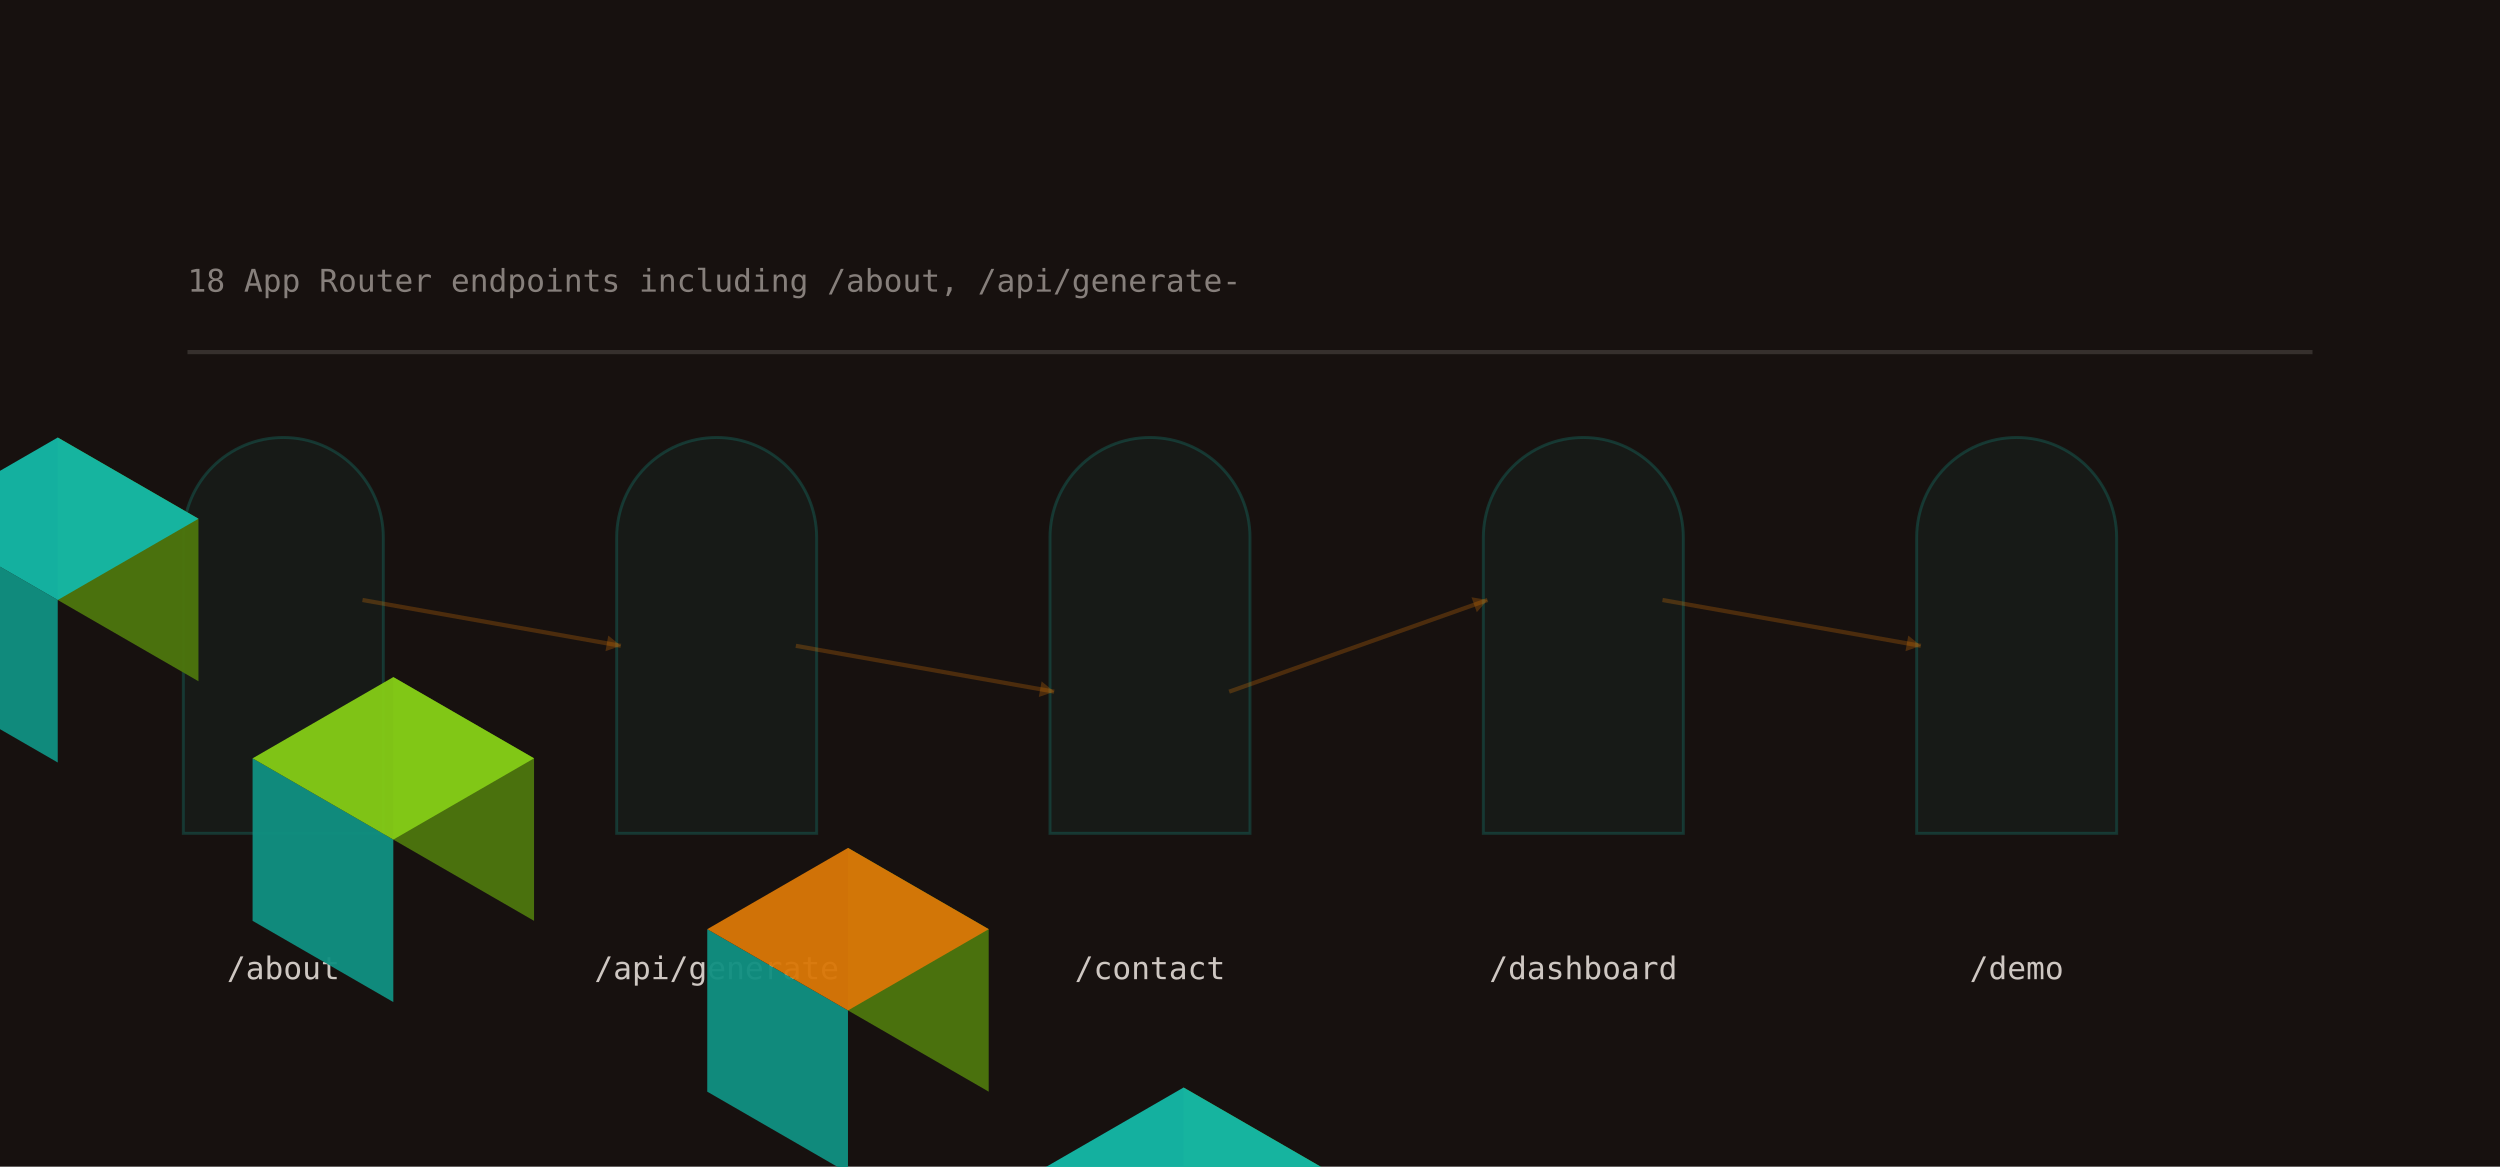
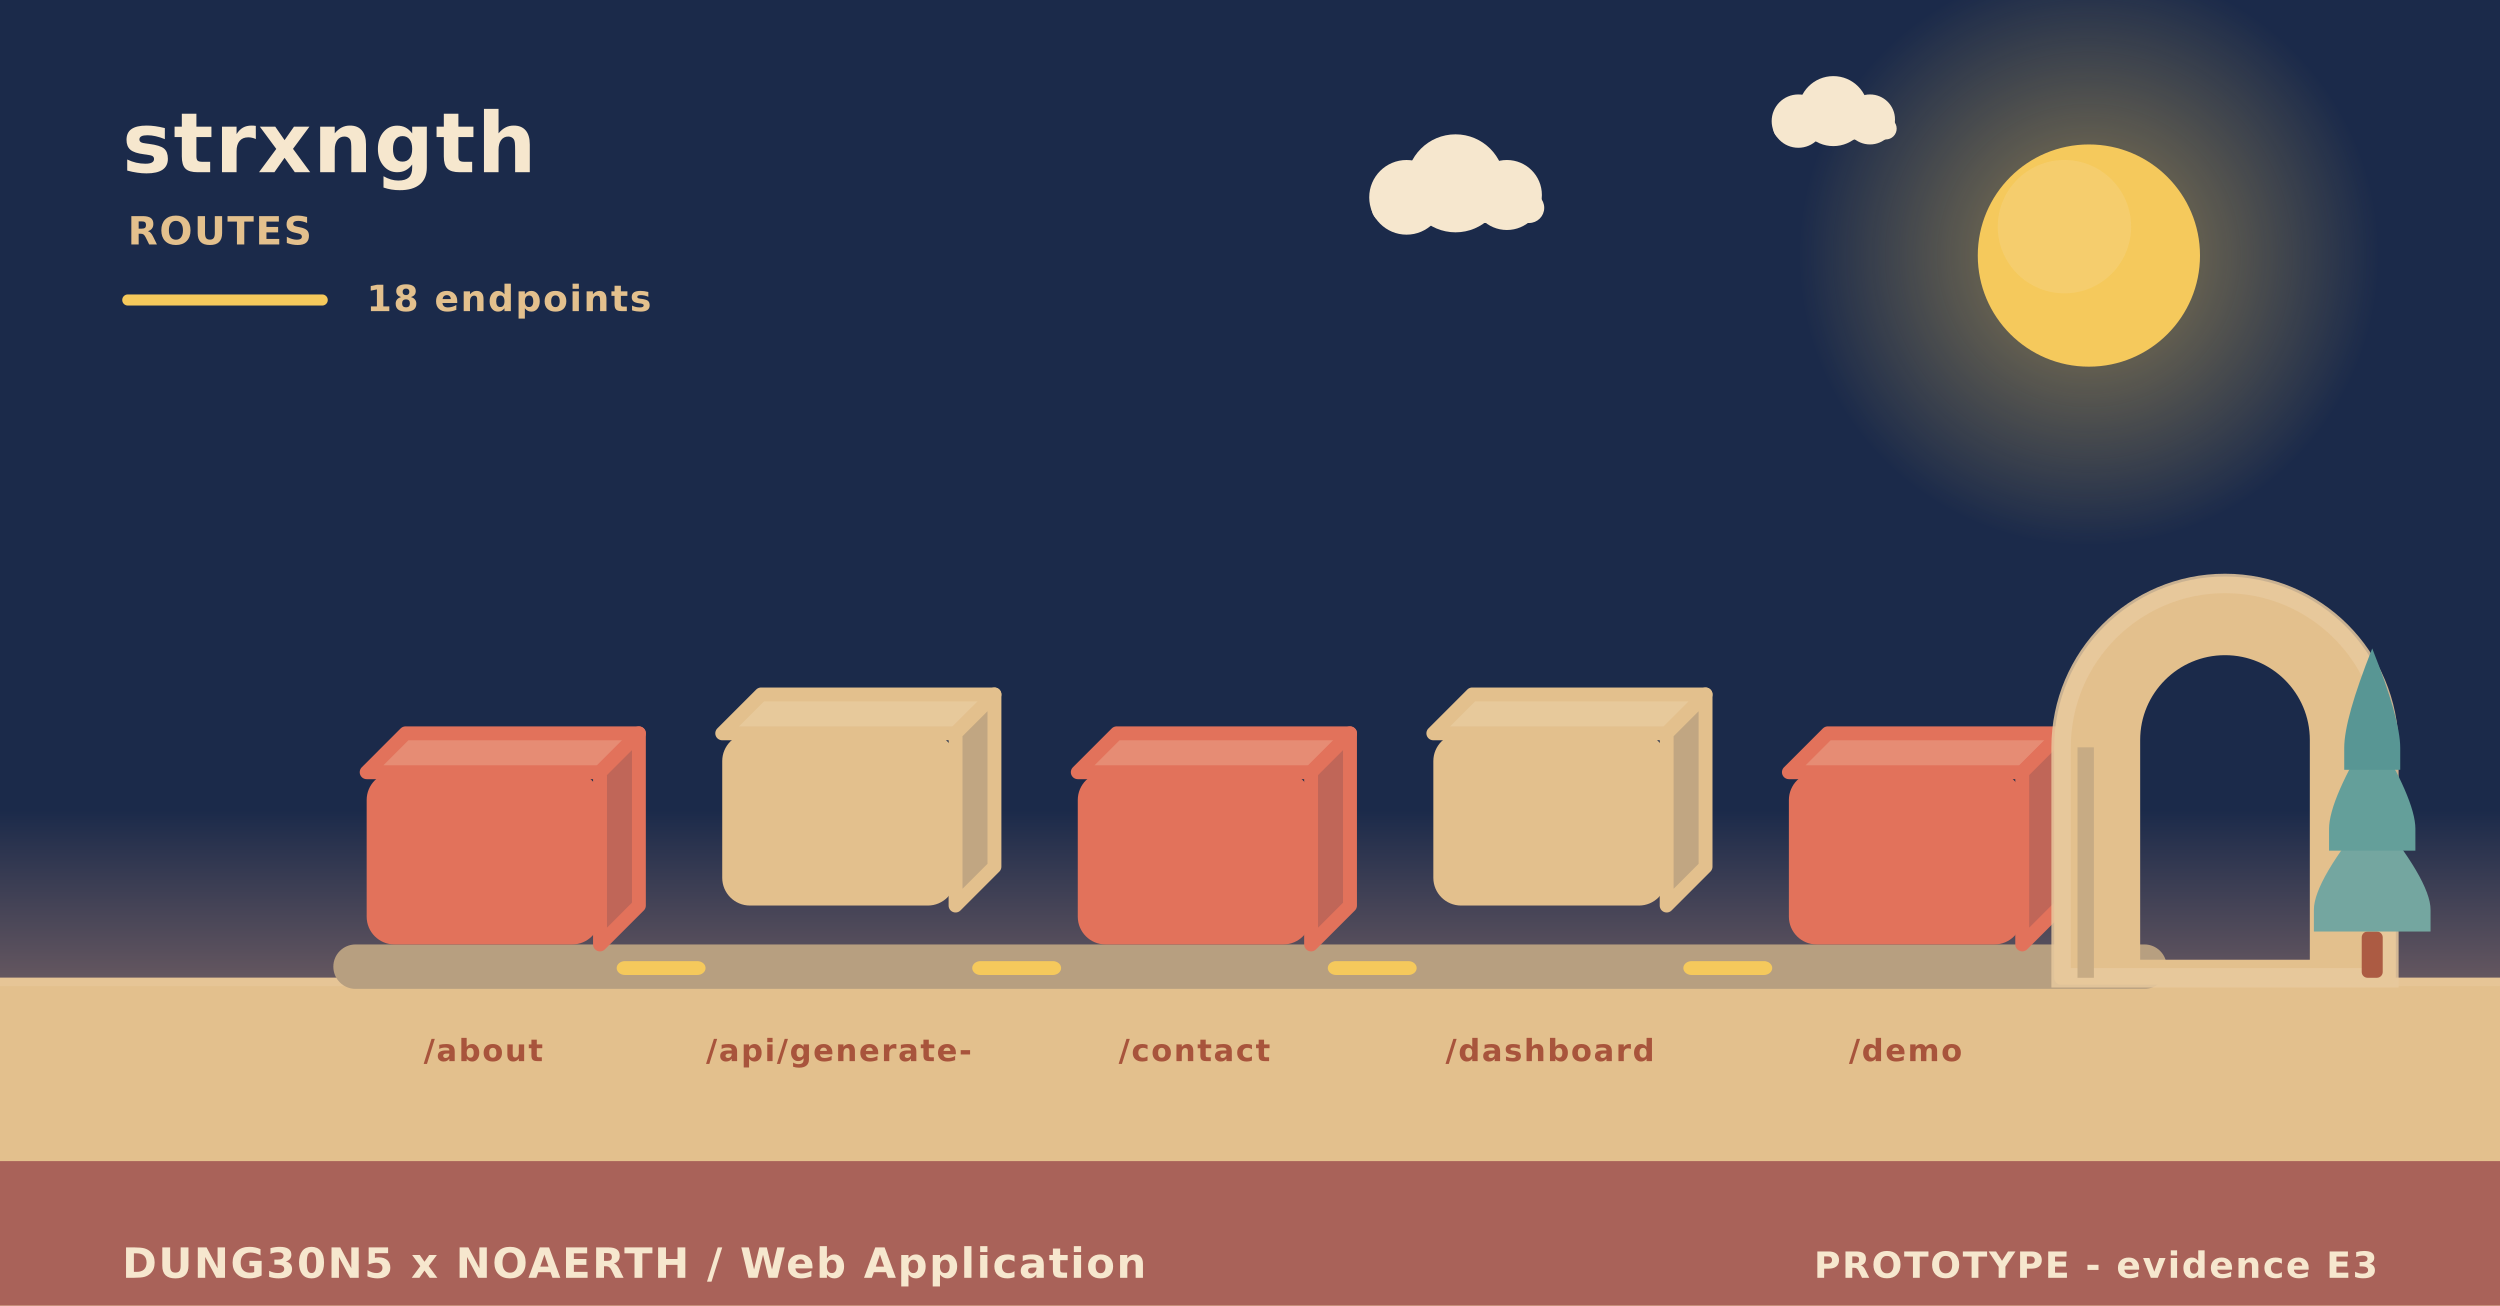
- <svg xmlns="http://www.w3.org/2000/svg" viewBox="0 0 1200 560" width="1200" height="560" role="img" aria-label="strxngth data flow">
-   <rect width="1200" height="560" fill="#17110f" />
-   <defs>
-     <linearGradient id="gf" x1="0" y1="0" x2="1" y2="1">
-       <stop offset="0%" stop-color="#d97706" />
-       <stop offset="100%" stop-color="#14b8a6" />
-     </linearGradient>
-   </defs>
-   <path d="M88.00,400.00 L88.00,258.00 A48.00,48.00 0 0 1 184.00,258.00 L184.00,400.00 Z" fill="rgba(20,184,166,0.100)" opacity="0.55" stroke="rgba(20,184,166,0.400)" stroke-width="1.4" />
-   <polygon points="-133.37,173.00 -65.82,212.00 -65.82,134.00 -133.37,95.00" fill="#4d760d" opacity="0.95" />
-   <polygon points="-200.92,212.00 -133.37,251.00 -133.37,173.00 -200.92,134.00" fill="#109081" opacity="0.95" />
-   <polygon points="-133.37,95.00 -65.82,134.00 -133.37,173.00 -200.92,134.00" fill="#d97706" opacity="0.95" />
-   <text x="136" y="470" font-family="ui-monospace,Menlo,monospace" font-size="15" fill="rgba(246,239,233,0.820)" text-anchor="middle">/about</text>
-   <path d="M296.00,400.00 L296.00,258.00 A48.00,48.00 0 0 1 392.00,258.00 L392.00,400.00 Z" fill="rgba(20,184,166,0.100)" opacity="0.55" stroke="rgba(20,184,166,0.400)" stroke-width="1.4" />
-   <polygon points="27.71,288.00 95.26,327.00 95.26,249.00 27.71,210.00" fill="#4d760d" opacity="0.95" />
-   <polygon points="-39.84,327.00 27.71,366.00 27.71,288.00 -39.84,249.00" fill="#109081" opacity="0.95" />
-   <polygon points="27.71,210.00 95.26,249.00 27.71,288.00 -39.84,249.00" fill="#14b8a6" opacity="0.95" />
-   <text x="344" y="470" font-family="ui-monospace,Menlo,monospace" font-size="15" fill="rgba(246,239,233,0.820)" text-anchor="middle">/api/generate</text>
-   <line x1="174.00" y1="288.00" x2="298.00" y2="310.00" stroke="rgba(217,119,6,0.500)" stroke-width="2.00" opacity="0.55" />
-   <polygon points="298.00,310.00 291.97,305.07 290.64,312.55" fill="rgba(217,119,6,0.500)" opacity="0.55" />
-   <path d="M504.00,400.00 L504.00,258.00 A48.00,48.00 0 0 1 600.00,258.00 L600.00,400.00 Z" fill="rgba(20,184,166,0.100)" opacity="0.55" stroke="rgba(20,184,166,0.400)" stroke-width="1.4" />
-   <polygon points="188.79,403.00 256.34,442.00 256.34,364.00 188.79,325.00" fill="#4d760d" opacity="0.95" />
-   <polygon points="121.24,442.00 188.79,481.00 188.79,403.00 121.24,364.00" fill="#109081" opacity="0.95" />
-   <polygon points="188.79,325.00 256.34,364.00 188.79,403.00 121.24,364.00" fill="#84cc16" opacity="0.95" />
-   <text x="552" y="470" font-family="ui-monospace,Menlo,monospace" font-size="15" fill="rgba(246,239,233,0.820)" text-anchor="middle">/contact</text>
-   <line x1="382.00" y1="310.00" x2="506.00" y2="332.00" stroke="rgba(217,119,6,0.500)" stroke-width="2.00" opacity="0.55" />
-   <polygon points="506.00,332.00 499.97,327.07 498.64,334.55" fill="rgba(217,119,6,0.500)" opacity="0.55" />
-   <path d="M712.00,400.00 L712.00,258.00 A48.00,48.00 0 0 1 808.00,258.00 L808.00,400.00 Z" fill="rgba(20,184,166,0.100)" opacity="0.55" stroke="rgba(20,184,166,0.400)" stroke-width="1.4" />
-   <polygon points="407.03,485.00 474.58,524.00 474.58,446.00 407.03,407.00" fill="#4d760d" opacity="0.95" />
-   <polygon points="339.48,524.00 407.03,563.00 407.03,485.00 339.48,446.00" fill="#109081" opacity="0.95" />
-   <polygon points="407.03,407.00 474.58,446.00 407.03,485.00 339.48,446.00" fill="#d97706" opacity="0.95" />
-   <text x="760" y="470" font-family="ui-monospace,Menlo,monospace" font-size="15" fill="rgba(246,239,233,0.820)" text-anchor="middle">/dashboard</text>
-   <line x1="590.00" y1="332.00" x2="714.00" y2="288.00" stroke="rgba(217,119,6,0.500)" stroke-width="2.00" opacity="0.55" />
-   <polygon points="714.00,288.00 706.32,286.69 708.86,293.86" fill="rgba(217,119,6,0.500)" opacity="0.55" />
-   <path d="M920.00,400.00 L920.00,258.00 A48.00,48.00 0 0 1 1016.00,258.00 L1016.00,400.00 Z" fill="rgba(20,184,166,0.100)" opacity="0.55" stroke="rgba(20,184,166,0.400)" stroke-width="1.4" />
-   <polygon points="568.11,600.00 635.66,639.00 635.66,561.00 568.11,522.00" fill="#4d760d" opacity="0.95" />
-   <polygon points="500.56,639.00 568.11,678.00 568.11,600.00 500.56,561.00" fill="#109081" opacity="0.95" />
-   <polygon points="568.11,522.00 635.66,561.00 568.11,600.00 500.56,561.00" fill="#14b8a6" opacity="0.95" />
-   <text x="968" y="470" font-family="ui-monospace,Menlo,monospace" font-size="15" fill="rgba(246,239,233,0.820)" text-anchor="middle">/demo</text>
-   <line x1="798.00" y1="288.00" x2="922.00" y2="310.00" stroke="rgba(217,119,6,0.500)" stroke-width="2.00" opacity="0.55" />
-   <polygon points="922.00,310.00 915.97,305.07 914.64,312.55" fill="rgba(217,119,6,0.500)" opacity="0.55" />
-   <rect x="90.00" y="168.00" width="1020.00" height="2.00" rx="0.00" fill="rgba(246,239,233,0.140)" opacity="1.00" />
-   <text x="90" y="140" font-family="ui-monospace,Menlo,monospace" font-size="15" fill="rgba(246,239,233,0.500)">18 App Router endpoints including /about, /api/generate-</text>
+ <svg xmlns="http://www.w3.org/2000/svg" width="900" height="470" viewBox="0 0 900 470" role="img" aria-label="strxngth - how data moves">
+   <linearGradient id="skyd" x1="0" y1="0" x2="0" y2="1">
+     <stop offset="0" stop-color="#1b2a4a" />
+     <stop offset="0.62" stop-color="#1b2a4a" />
+     <stop offset="1" stop-color="#f3ad8a" />
+   </linearGradient>
+   <rect width="900" height="470" fill="url(#skyd)" />
+   <radialGradient id="sund">
+     <stop offset="0.35" stop-color="#f5c95c" stop-opacity="0.34" />
+     <stop offset="1" stop-color="#f5c95c" stop-opacity="0" />
+   </radialGradient>
+   <circle cx="752" cy="92" r="104" fill="url(#sund)" />
+   <circle cx="752" cy="92" r="40" fill="#f5c95c" />
+   <circle cx="743.2" cy="81.6" r="24" fill="#f5d27e" opacity="0.5" />
+   <g>
+     <circle cx="524" cy="66" r="17.64" fill="#f6e7ce" />
+     <circle cx="506.36" cy="71.04" r="13.44" fill="#f6e7ce" />
+     <circle cx="542.48" cy="70.2" r="12.6" fill="#f6e7ce" />
+     <rect x="493.76" y="69.36" width="62.16" height="10.92" rx="5.46" fill="#f6e7ce" />
+   </g>
+   <g>
+     <circle cx="660" cy="40" r="12.6" fill="#f6e7ce" />
+     <circle cx="647.4" cy="43.6" r="9.6" fill="#f6e7ce" />
+     <circle cx="673.2" cy="43" r="9" fill="#f6e7ce" />
+     <rect x="638.4" y="42.4" width="44.4" height="7.8" rx="3.9" fill="#f6e7ce" />
+   </g>
+   <rect x="0" y="352" width="900" height="118" fill="#e3c08d" />
+   <rect x="0" y="352" width="900" height="3" fill="#e6c596" />
+   <text x="44" y="62" font-family="Verdana,DejaVu Sans,sans-serif" font-size="30" font-weight="700" letter-spacing="0.6" fill="#f6e7ce" text-anchor="start">strxngth</text>
+   <text x="46" y="88" font-family="Verdana,DejaVu Sans,sans-serif" font-size="14" font-weight="700" letter-spacing="0.6" fill="#e3c08d" text-anchor="start">ROUTES</text>
+   <rect x="44" y="106" width="74" height="4" rx="2" fill="#f5c95c" />
+   <text x="132" y="112" font-family="Verdana,DejaVu Sans,sans-serif" font-size="13" font-weight="700" letter-spacing="0.6" fill="#e3c08d" text-anchor="start">18 endpoints</text>
+   <rect x="120" y="340" width="660" height="16" rx="8" fill="#b79f80" />
+   <path d="M132,278 L216,278 L230,264 L146,264 Z" fill="#e68c74" stroke="#e2725b" stroke-width="5" stroke-linejoin="round" />
+   <path d="M216,278 L230,264 L230,326 L216,340 Z" fill="#c06658" stroke="#e2725b" stroke-width="5" stroke-linejoin="round" />
+   <rect x="132" y="278" width="84" height="62" rx="10" fill="#e2725b" />
+   <text x="174" y="382" font-family="Verdana,DejaVu Sans,sans-serif" font-size="11" font-weight="700" letter-spacing="0.6" fill="#a8543c" text-anchor="middle">/about</text>
+   <path d="M260,264 L344,264 L358,250 L274,250 Z" fill="#e7c99b" stroke="#e3c08d" stroke-width="5" stroke-linejoin="round" />
+   <path d="M344,264 L358,250 L358,312 L344,326 Z" fill="#c1a682" stroke="#e3c08d" stroke-width="5" stroke-linejoin="round" />
+   <rect x="260" y="264" width="84" height="62" rx="10" fill="#e3c08d" />
+   <text x="302" y="382" font-family="Verdana,DejaVu Sans,sans-serif" font-size="11" font-weight="700" letter-spacing="0.6" fill="#a8543c" text-anchor="middle">/api/generate-</text>
+   <rect x="222" y="346" width="32" height="5" rx="3" fill="#f5c95c" />
+   <path d="M388,278 L472,278 L486,264 L402,264 Z" fill="#e68c74" stroke="#e2725b" stroke-width="5" stroke-linejoin="round" />
+   <path d="M472,278 L486,264 L486,326 L472,340 Z" fill="#c06658" stroke="#e2725b" stroke-width="5" stroke-linejoin="round" />
+   <rect x="388" y="278" width="84" height="62" rx="10" fill="#e2725b" />
+   <text x="430" y="382" font-family="Verdana,DejaVu Sans,sans-serif" font-size="11" font-weight="700" letter-spacing="0.6" fill="#a8543c" text-anchor="middle">/contact</text>
+   <rect x="350" y="346" width="32" height="5" rx="3" fill="#f5c95c" />
+   <path d="M516,264 L600,264 L614,250 L530,250 Z" fill="#e7c99b" stroke="#e3c08d" stroke-width="5" stroke-linejoin="round" />
+   <path d="M600,264 L614,250 L614,312 L600,326 Z" fill="#c1a682" stroke="#e3c08d" stroke-width="5" stroke-linejoin="round" />
+   <rect x="516" y="264" width="84" height="62" rx="10" fill="#e3c08d" />
+   <text x="558" y="382" font-family="Verdana,DejaVu Sans,sans-serif" font-size="11" font-weight="700" letter-spacing="0.6" fill="#a8543c" text-anchor="middle">/dashboard</text>
+   <rect x="478" y="346" width="32" height="5" rx="3" fill="#f5c95c" />
+   <path d="M644,278 L728,278 L742,264 L658,264 Z" fill="#e68c74" stroke="#e2725b" stroke-width="5" stroke-linejoin="round" />
+   <path d="M728,278 L742,264 L742,326 L728,340 Z" fill="#c06658" stroke="#e2725b" stroke-width="5" stroke-linejoin="round" />
+   <rect x="644" y="278" width="84" height="62" rx="10" fill="#e2725b" />
+   <text x="686" y="382" font-family="Verdana,DejaVu Sans,sans-serif" font-size="11" font-weight="700" letter-spacing="0.6" fill="#a8543c" text-anchor="middle">/demo</text>
+   <rect x="606" y="346" width="32" height="5" rx="3" fill="#f5c95c" />
+   <path d="M742,352 L742,269.04 A59,59 0 0 1 860,269.04 L860,352 Z M767.96,348 L767.96,266.4 A33.04,33.04 0 0 1 834.04,266.4 L834.04,348 Z" fill="#e3c08d" fill-rule="evenodd" stroke="#e3c08d" stroke-width="5" stroke-linejoin="round" />
+   <path d="M742,352 L742,269.04 A59,59 0 0 1 860,269.04 L860,352 Z" fill="none" stroke="#e8c99d" stroke-width="7" stroke-linecap="round" opacity="0.85" />
+   <rect x="747.9" y="269.04" width="5.9" height="82.96" fill="#c7ab84" />
+   <rect x="850.22" y="335.36" width="7.56" height="16.64" rx="2.1" fill="#ac5b43" />
+   <path d="M854,291.68 Q833,317.01 833,327.5 Q833,335.36 833,335.36 L875,335.36 Q875,335.36 875,327.5 Q875,317.01 854,291.68 Z" fill="#74a6a0" />
+   <path d="M854,262.56 Q838.46,287.89 838.46,298.38 Q838.46,306.24 838.46,306.24 L869.54,306.24 Q869.54,306.24 869.54,298.38 Q869.54,287.89 854,262.56 Z" fill="#649f9a" />
+   <path d="M854,233.44 Q843.92,258.77 843.92,269.26 Q843.92,277.12 843.92,277.12 L864.08,277.12 Q864.08,277.12 864.08,269.26 Q864.08,258.77 854,233.44 Z" fill="#589694" />
+   <rect x="0" y="418" width="900" height="52" rx="0" fill="#a65c56" opacity="0.94" />
+   <text x="44" y="460" font-family="Verdana,DejaVu Sans,sans-serif" font-size="15" font-weight="700" letter-spacing="0.6" fill="#f6e7ce" text-anchor="start">DUNG30N5 x NOAERTH  /  Web Application</text>
+   <text x="856" y="460" font-family="Verdana,DejaVu Sans,sans-serif" font-size="13" font-weight="700" letter-spacing="0.6" fill="#f6e7ce" text-anchor="end">PROTOTYPE  -  evidence E3</text>
</svg>
